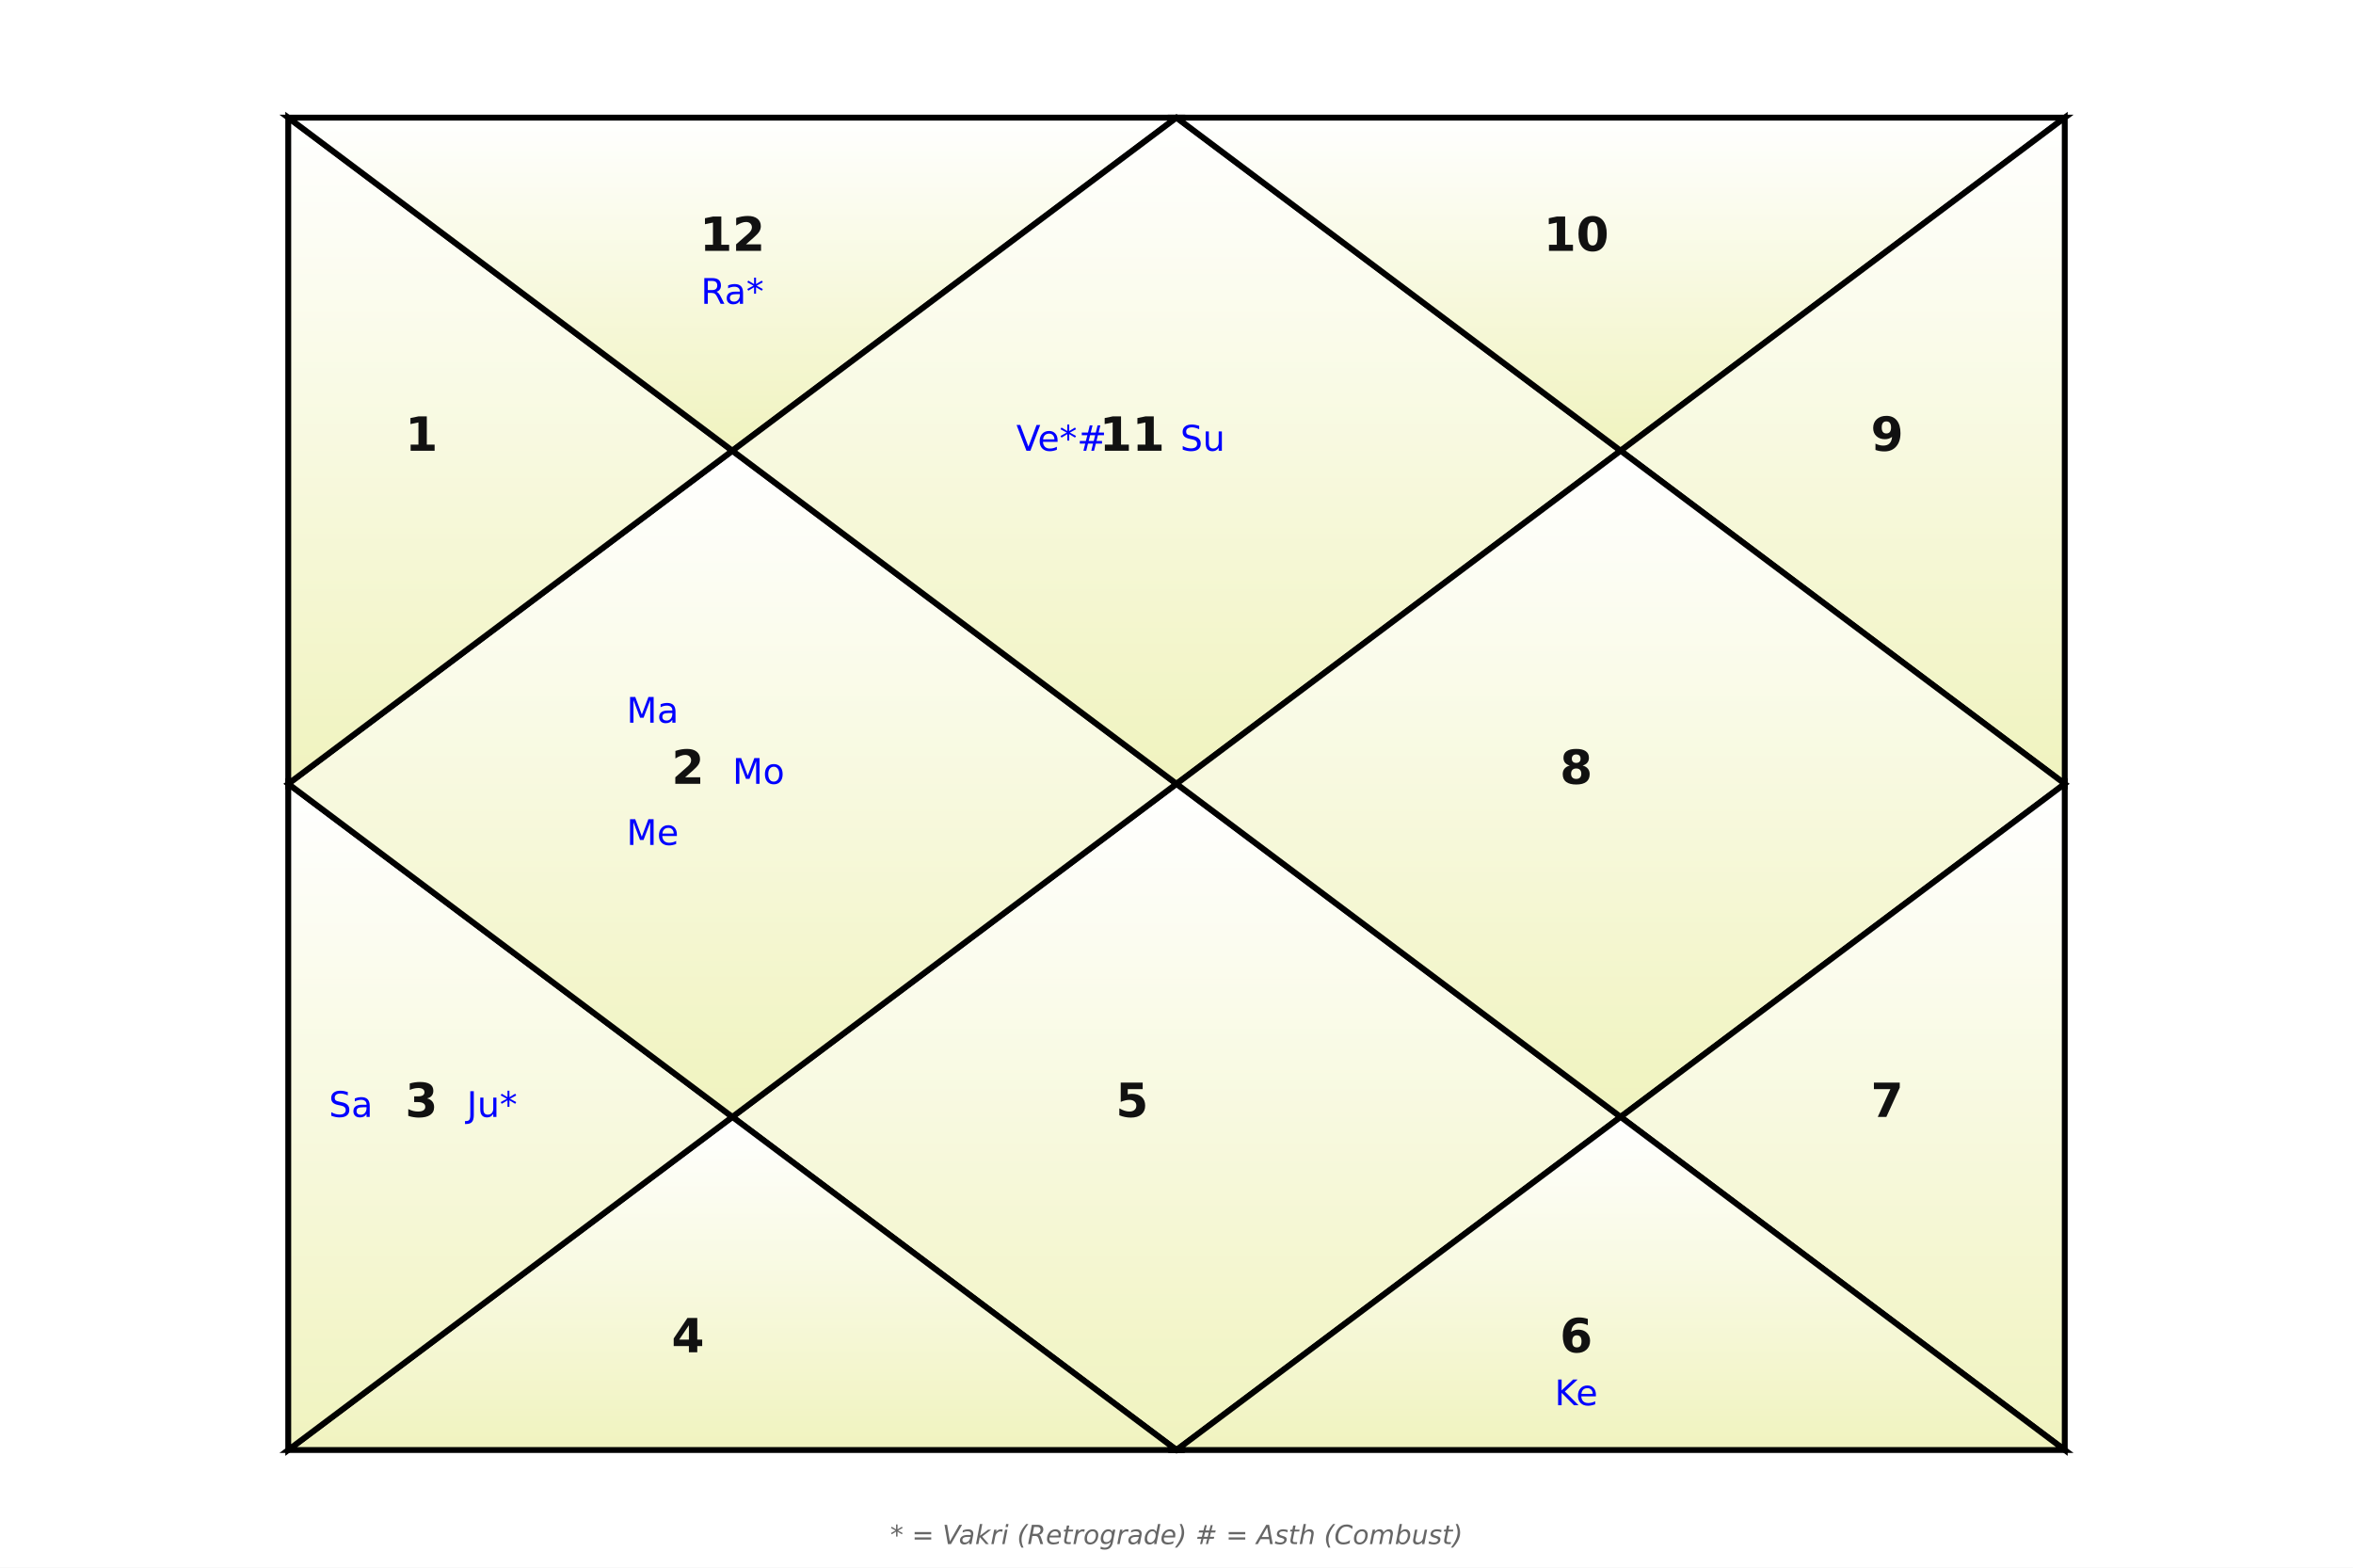
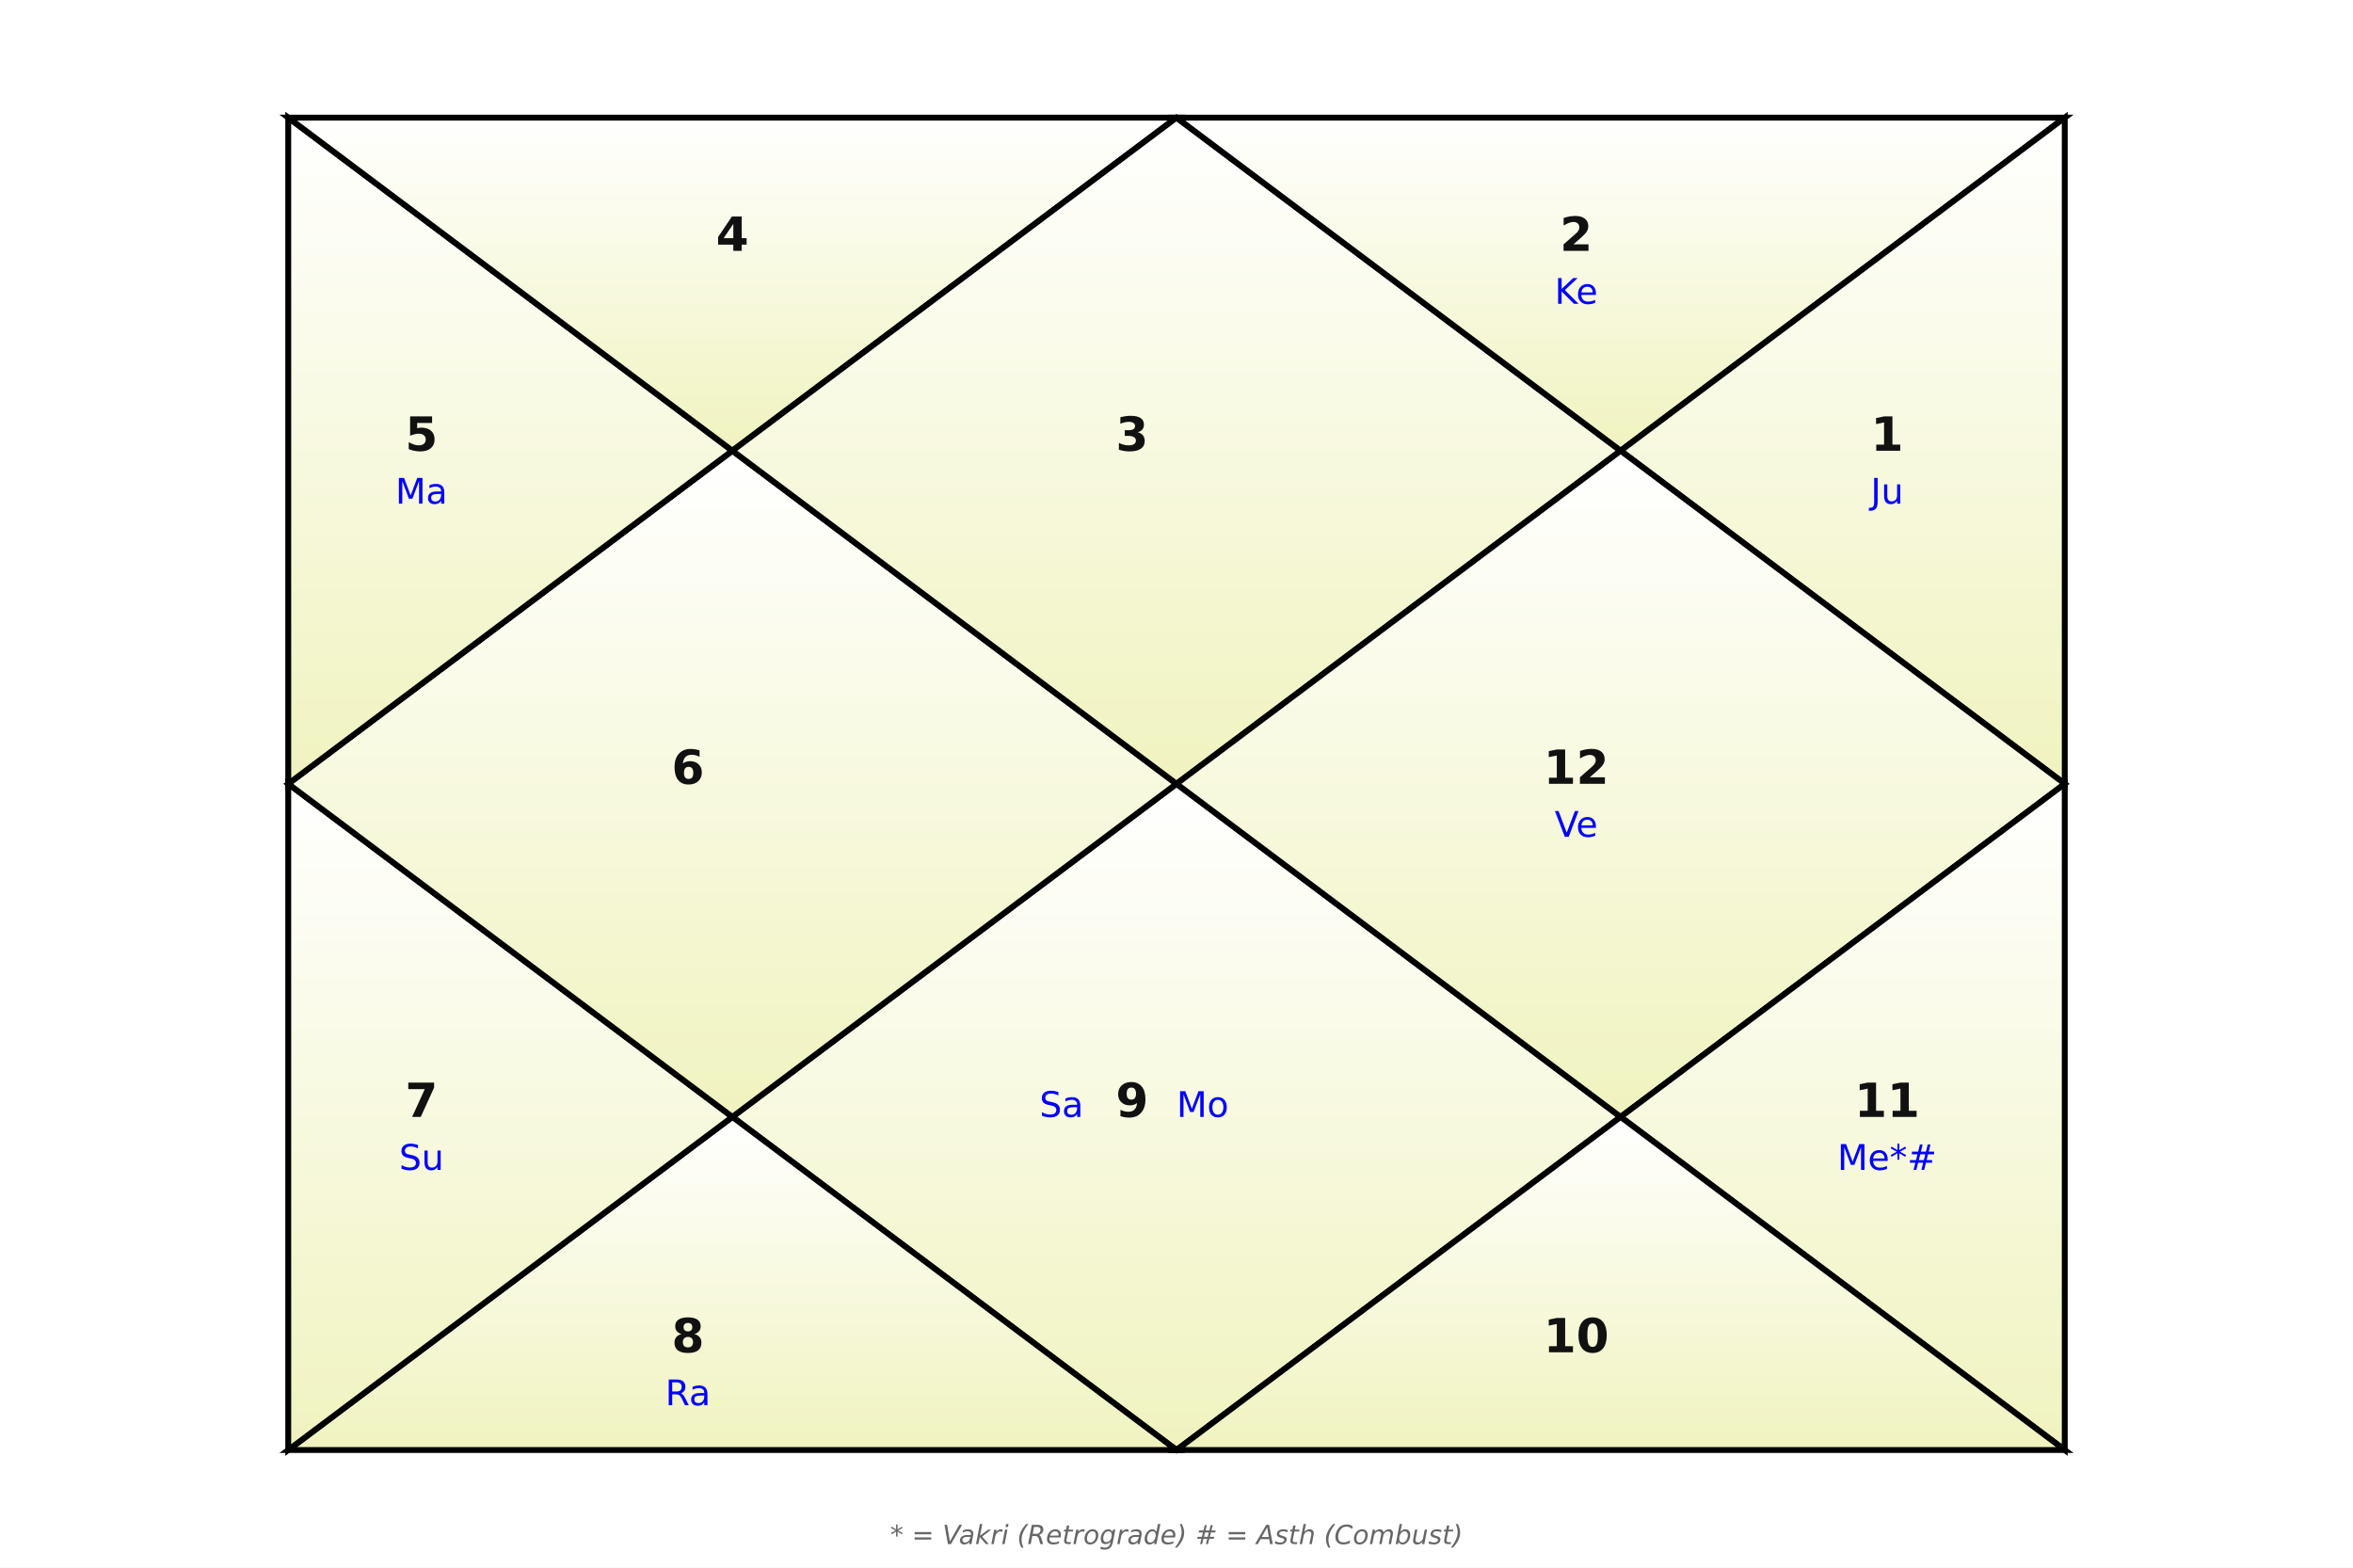
<svg xmlns="http://www.w3.org/2000/svg" baseProfile="full" height="100%" version="1.1" viewBox="0 0 800 533" width="100%">
  <defs>
    <linearGradient id="houseGrad" x1="0" x2="0" y1="0" y2="1">
      <stop offset="0" stop-color="white" />
      <stop offset="1" stop-color="#f0f3bf" />
    </linearGradient>
  </defs>
  <rect fill="white" height="533" width="800" x="0" y="0" />
  <polygon fill="url(#houseGrad)" points="249.0,379.75 400.0,493.0 551.0,379.75 400.0,266.5" stroke="#000" stroke-width="2" />
  <polygon fill="url(#houseGrad)" points="249.0,379.75 98.0,493.0 400.0,493.0" stroke="#000" stroke-width="2" />
  <polygon fill="url(#houseGrad)" points="98.0,266.5 98.0,493.0 249.0,379.75" stroke="#000" stroke-width="2" />
  <polygon fill="url(#houseGrad)" points="98.0,266.5 249.0,379.75 400.0,266.5 249.0,153.25" stroke="#000" stroke-width="2" />
  <polygon fill="url(#houseGrad)" points="98.0,40.0 98.0,266.5 249.0,153.25" stroke="#000" stroke-width="2" />
  <polygon fill="url(#houseGrad)" points="98.0,40.0 249.0,153.25 400.0,40.0" stroke="#000" stroke-width="2" />
  <polygon fill="url(#houseGrad)" points="249.0,153.25 400.0,266.5 551.0,153.25 400.0,40.0" stroke="#000" stroke-width="2" />
  <polygon fill="url(#houseGrad)" points="400.0,40.0 551.0,153.25 702.0,40.0" stroke="#000" stroke-width="2" />
  <polygon fill="url(#houseGrad)" points="551.0,153.25 702.0,266.5 702.0,40.0" stroke="#000" stroke-width="2" />
  <polygon fill="url(#houseGrad)" points="551.0,153.25 400.0,266.5 551.0,379.75 702.0,266.5" stroke="#000" stroke-width="2" />
  <polygon fill="url(#houseGrad)" points="551.0,379.75 702.0,493.0 702.0,266.5" stroke="#000" stroke-width="2" />
  <polygon fill="url(#houseGrad)" points="551.0,379.75 400.0,493.0 702.0,493.0" stroke="#000" stroke-width="2" />
-   <text fill="#111111" font-family="DejaVu Sans, Arial, sans-serif" font-size="16" font-weight="bold" text-anchor="middle" x="384.9" y="153.25">11</text>
-   <text fill="#0000ff" font-family="DejaVu Sans, Arial, sans-serif" font-size="12" text-anchor="middle" x="408.9" y="153.25">Su</text>
-   <text fill="#0000ff" font-family="DejaVu Sans, Arial, sans-serif" font-size="12" text-anchor="middle" x="360.9" y="153.25">Ve*#</text>
-   <text fill="#111111" font-family="DejaVu Sans, Arial, sans-serif" font-size="16" font-weight="bold" text-anchor="middle" x="249.0" y="85.3">12</text>
-   <text fill="#0000ff" font-family="DejaVu Sans, Arial, sans-serif" font-size="12" text-anchor="middle" x="249.0" y="103.3">Ra*</text>
-   <text fill="#111111" font-family="DejaVu Sans, Arial, sans-serif" font-size="16" font-weight="bold" text-anchor="middle" x="143.3" y="153.25">1</text>
-   <text fill="#111111" font-family="DejaVu Sans, Arial, sans-serif" font-size="16" font-weight="bold" text-anchor="middle" x="233.9" y="266.5">2</text>
-   <text fill="#0000ff" font-family="DejaVu Sans, Arial, sans-serif" font-size="12" text-anchor="middle" x="257.9" y="266.5">Mo</text>
-   <text fill="#0000ff" font-family="DejaVu Sans, Arial, sans-serif" font-size="12" text-anchor="middle" x="221.9" y="287.285">Me</text>
-   <text fill="#0000ff" font-family="DejaVu Sans, Arial, sans-serif" font-size="12" text-anchor="middle" x="221.9" y="245.715">Ma</text>
-   <text fill="#111111" font-family="DejaVu Sans, Arial, sans-serif" font-size="16" font-weight="bold" text-anchor="middle" x="143.3" y="379.75">3</text>
-   <text fill="#0000ff" font-family="DejaVu Sans, Arial, sans-serif" font-size="12" text-anchor="middle" x="167.3" y="379.75">Ju*</text>
-   <text fill="#0000ff" font-family="DejaVu Sans, Arial, sans-serif" font-size="12" text-anchor="middle" x="119.3" y="379.75">Sa</text>
-   <text fill="#111111" font-family="DejaVu Sans, Arial, sans-serif" font-size="16" font-weight="bold" text-anchor="middle" x="233.9" y="459.78">4</text>
-   <text fill="#111111" font-family="DejaVu Sans, Arial, sans-serif" font-size="16" font-weight="bold" text-anchor="middle" x="384.9" y="379.75">5</text>
-   <text fill="#111111" font-family="DejaVu Sans, Arial, sans-serif" font-size="16" font-weight="bold" text-anchor="middle" x="535.9" y="459.78">6</text>
-   <text fill="#0000ff" font-family="DejaVu Sans, Arial, sans-serif" font-size="12" text-anchor="middle" x="535.9" y="477.78">Ke</text>
-   <text fill="#111111" font-family="DejaVu Sans, Arial, sans-serif" font-size="16" font-weight="bold" text-anchor="middle" x="641.6" y="379.75">7</text>
-   <text fill="#111111" font-family="DejaVu Sans, Arial, sans-serif" font-size="16" font-weight="bold" text-anchor="middle" x="535.9" y="266.5">8</text>
-   <text fill="#111111" font-family="DejaVu Sans, Arial, sans-serif" font-size="16" font-weight="bold" text-anchor="middle" x="641.6" y="153.25">9</text>
-   <text fill="#111111" font-family="DejaVu Sans, Arial, sans-serif" font-size="16" font-weight="bold" text-anchor="middle" x="535.9" y="85.3">10</text>
+   <text fill="#111111" font-family="DejaVu Sans, Arial, sans-serif" font-size="16" font-weight="bold" text-anchor="middle" x="384.9" y="153.25">3</text>
+   <text fill="#111111" font-family="DejaVu Sans, Arial, sans-serif" font-size="16" font-weight="bold" text-anchor="middle" x="249.0" y="85.3">4</text>
+   <text fill="#111111" font-family="DejaVu Sans, Arial, sans-serif" font-size="16" font-weight="bold" text-anchor="middle" x="143.3" y="153.25">5</text>
+   <text fill="#0000ff" font-family="DejaVu Sans, Arial, sans-serif" font-size="12" text-anchor="middle" x="143.3" y="171.25">Ma</text>
+   <text fill="#111111" font-family="DejaVu Sans, Arial, sans-serif" font-size="16" font-weight="bold" text-anchor="middle" x="233.9" y="266.5">6</text>
+   <text fill="#111111" font-family="DejaVu Sans, Arial, sans-serif" font-size="16" font-weight="bold" text-anchor="middle" x="143.3" y="379.75">7</text>
+   <text fill="#0000ff" font-family="DejaVu Sans, Arial, sans-serif" font-size="12" text-anchor="middle" x="143.3" y="397.75">Su</text>
+   <text fill="#111111" font-family="DejaVu Sans, Arial, sans-serif" font-size="16" font-weight="bold" text-anchor="middle" x="233.9" y="459.78">8</text>
+   <text fill="#0000ff" font-family="DejaVu Sans, Arial, sans-serif" font-size="12" text-anchor="middle" x="233.9" y="477.78">Ra</text>
+   <text fill="#111111" font-family="DejaVu Sans, Arial, sans-serif" font-size="16" font-weight="bold" text-anchor="middle" x="384.9" y="379.75">9</text>
+   <text fill="#0000ff" font-family="DejaVu Sans, Arial, sans-serif" font-size="12" text-anchor="middle" x="408.9" y="379.75">Mo</text>
+   <text fill="#0000ff" font-family="DejaVu Sans, Arial, sans-serif" font-size="12" text-anchor="middle" x="360.9" y="379.75">Sa</text>
+   <text fill="#111111" font-family="DejaVu Sans, Arial, sans-serif" font-size="16" font-weight="bold" text-anchor="middle" x="535.9" y="459.78">10</text>
+   <text fill="#111111" font-family="DejaVu Sans, Arial, sans-serif" font-size="16" font-weight="bold" text-anchor="middle" x="641.6" y="379.75">11</text>
+   <text fill="#0000ff" font-family="DejaVu Sans, Arial, sans-serif" font-size="12" text-anchor="middle" x="641.6" y="397.75">Me*#</text>
+   <text fill="#111111" font-family="DejaVu Sans, Arial, sans-serif" font-size="16" font-weight="bold" text-anchor="middle" x="535.9" y="266.5">12</text>
+   <text fill="#0000ff" font-family="DejaVu Sans, Arial, sans-serif" font-size="12" text-anchor="middle" x="535.9" y="284.5">Ve</text>
+   <text fill="#111111" font-family="DejaVu Sans, Arial, sans-serif" font-size="16" font-weight="bold" text-anchor="middle" x="641.6" y="153.25">1</text>
+   <text fill="#0000ff" font-family="DejaVu Sans, Arial, sans-serif" font-size="12" text-anchor="middle" x="641.6" y="171.25">Ju</text>
+   <text fill="#111111" font-family="DejaVu Sans, Arial, sans-serif" font-size="16" font-weight="bold" text-anchor="middle" x="535.9" y="85.3">2</text>
+   <text fill="#0000ff" font-family="DejaVu Sans, Arial, sans-serif" font-size="12" text-anchor="middle" x="535.9" y="103.3">Ke</text>
  <text fill="#666" font-family="DejaVu Sans" font-size="9" font-style="italic" text-anchor="middle" x="400.0" y="525">* = Vakri (Retrograde)  # = Asth (Combust)</text>
</svg>
